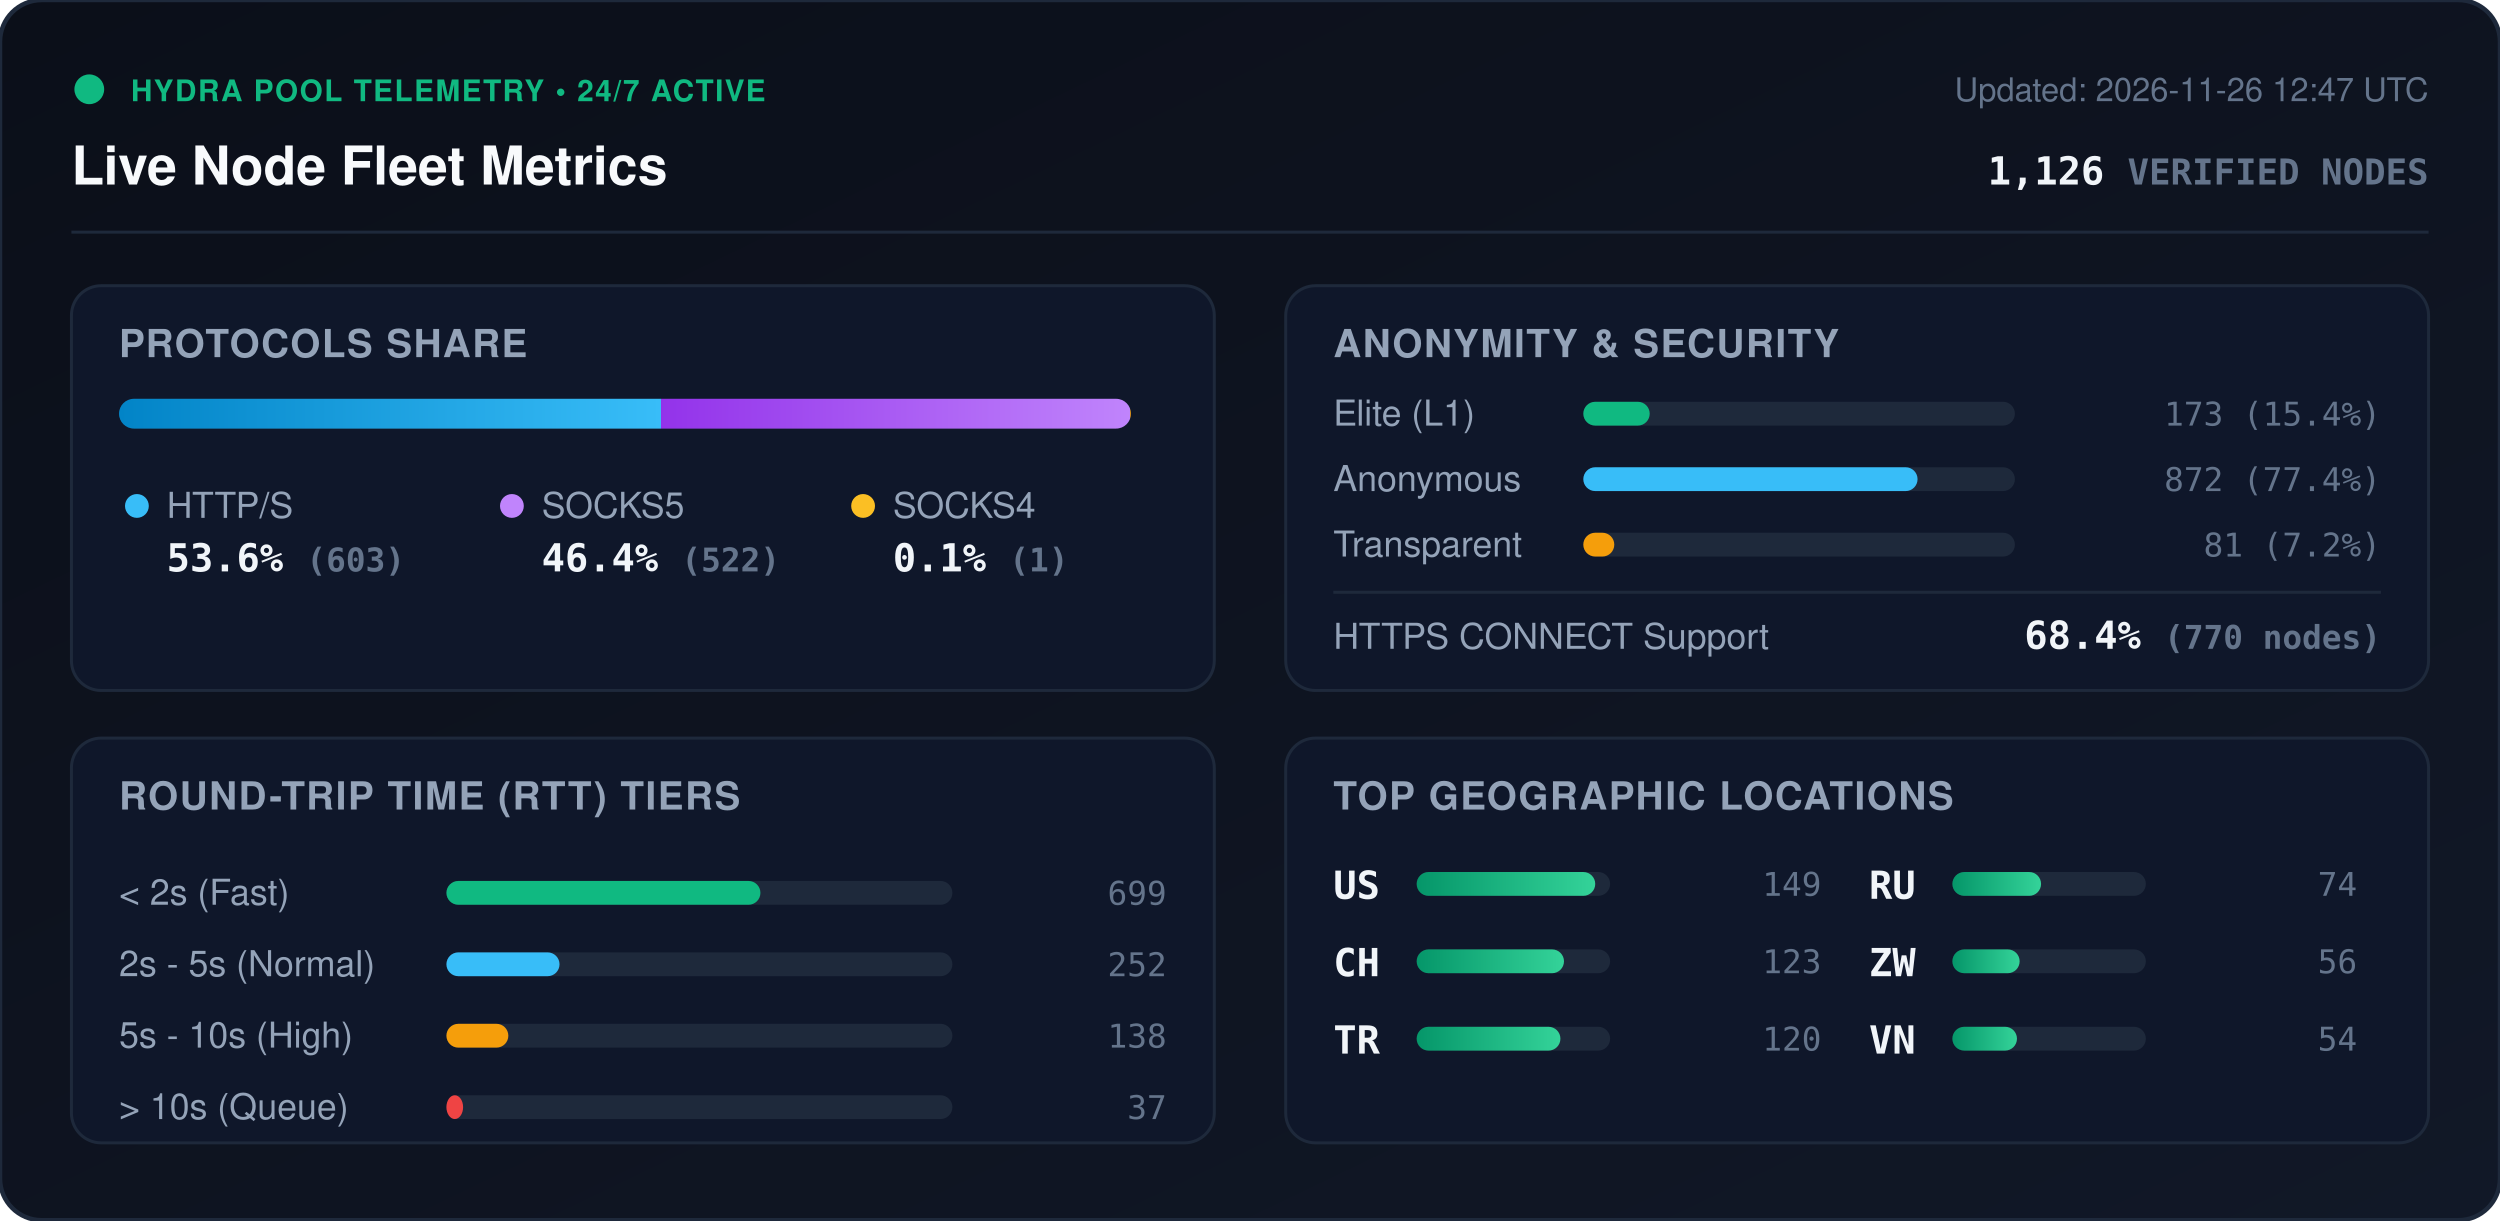
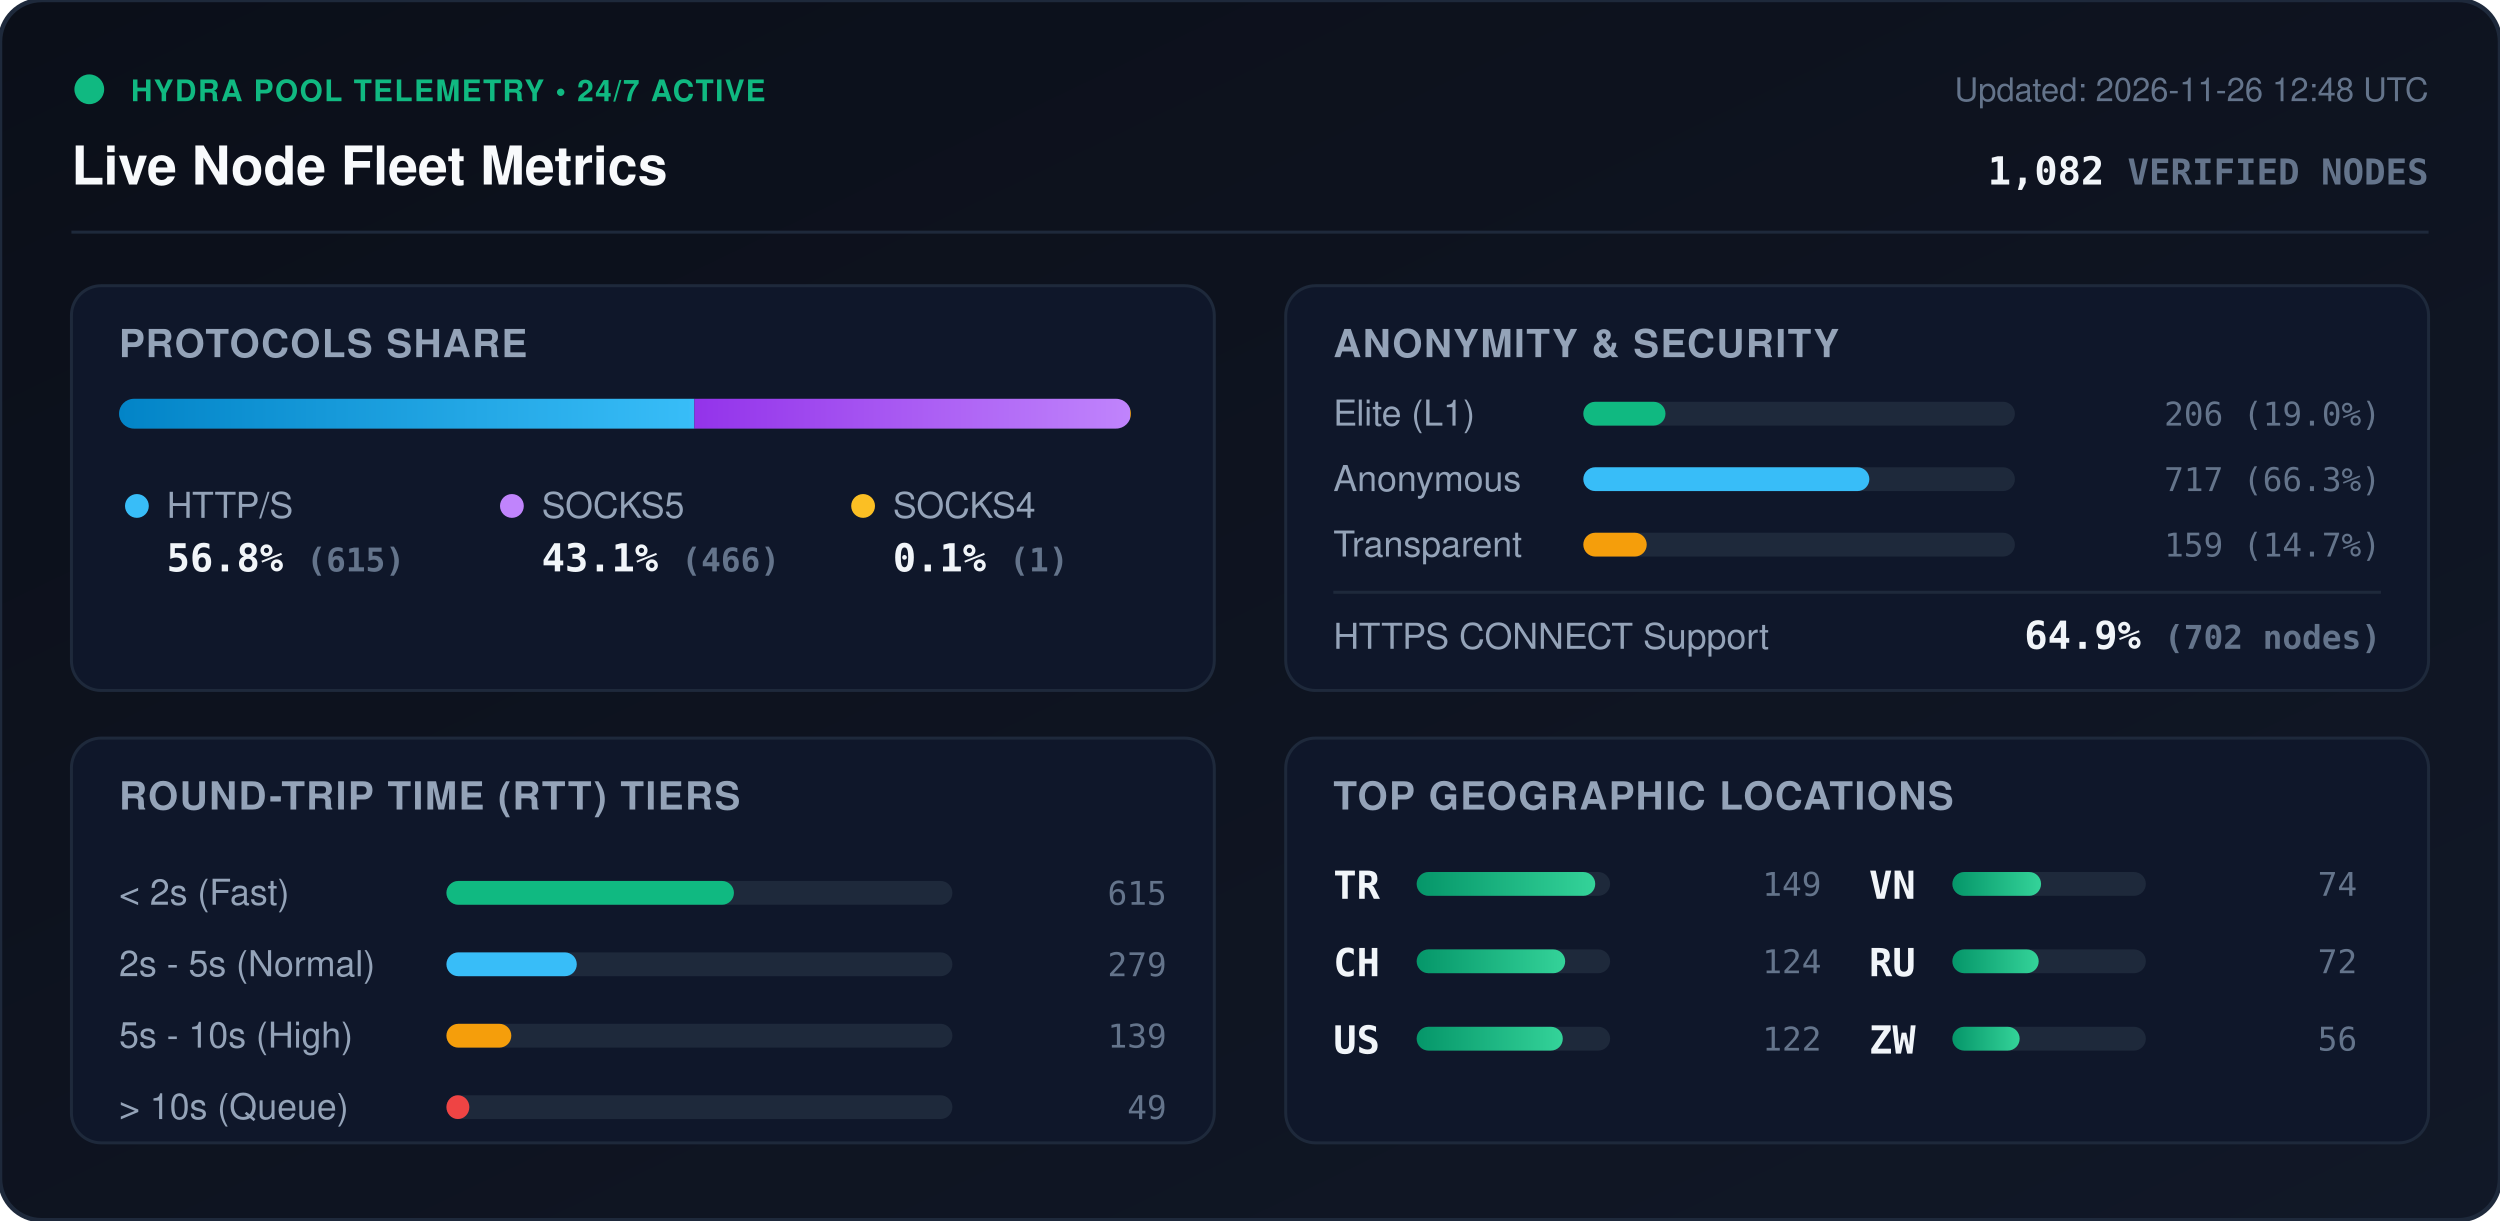
<svg xmlns="http://www.w3.org/2000/svg" viewBox="0 0 840 410" width="840" height="410" style="max-width: 100%; height: auto;">
  <defs>
    <linearGradient id="bg" x1="0%" y1="0%" x2="100%" y2="100%">
      <stop offset="0%" stop-color="#0b0f19" />
      <stop offset="100%" stop-color="#111827" />
    </linearGradient>
    <linearGradient id="bar-http" x1="0%" y1="0%" x2="100%" y2="0%">
      <stop offset="0%" stop-color="#0284c7" />
      <stop offset="100%" stop-color="#38bdf8" />
    </linearGradient>
    <linearGradient id="bar-socks5" x1="0%" y1="0%" x2="100%" y2="0%">
      <stop offset="0%" stop-color="#9333ea" />
      <stop offset="100%" stop-color="#c084fc" />
    </linearGradient>
    <linearGradient id="bar-socks4" x1="0%" y1="0%" x2="100%" y2="0%">
      <stop offset="0%" stop-color="#d97706" />
      <stop offset="100%" stop-color="#fbbf24" />
    </linearGradient>
    <linearGradient id="bar-green" x1="0%" y1="0%" x2="100%" y2="0%">
      <stop offset="0%" stop-color="#059669" />
      <stop offset="100%" stop-color="#34d399" />
    </linearGradient>
    <clipPath id="prog-track-clip">
      <rect width="340.0" height="10" rx="5" />
    </clipPath>
    <style>
      .title { font: 700 18px -apple-system, BlinkMacSystemFont, 'Segoe UI', Helvetica, Arial, sans-serif; fill: #f8fafc; }
      .sub { font: 500 11px -apple-system, BlinkMacSystemFont, 'Segoe UI', Helvetica, Arial, sans-serif; fill: #64748b; }
      .section-hdr { font: 600 13px -apple-system, BlinkMacSystemFont, 'Segoe UI', Helvetica, Arial, sans-serif; fill: #94a3b8; letter-spacing: 0.5px; }
      .metric-val { font: 700 13px -apple-system, BlinkMacSystemFont, 'Segoe UI', Helvetica, Arial, sans-serif; fill: #f1f5f9; }
      .metric-lbl { font: 500 12px -apple-system, BlinkMacSystemFont, 'Segoe UI', Helvetica, Arial, sans-serif; fill: #94a3b8; }
      .badge-txt { font: 700 10px -apple-system, BlinkMacSystemFont, 'Segoe UI', Helvetica, Arial, sans-serif; fill: #10b981; letter-spacing: 0.5px; }
      .mono { font-family: ui-monospace, SFMono-Regular, Menlo, Monaco, Consolas, monospace; }
      .pulse { animation: beacon 2s infinite ease-in-out; }
      @keyframes beacon { 0%, 100% { opacity: 1; } 50% { opacity: 0.35; } }
    </style>
  </defs>
  <rect width="840" height="410" rx="14" fill="url(#bg)" stroke="#1e293b" stroke-width="1.5" />
  <g transform="translate(24, 24)">
    <circle cx="6" cy="6" r="5" fill="#10b981" class="pulse" />
    <text x="20" y="10" class="badge-txt">HYDRA POOL TELEMETRY • 24/7 ACTIVE</text>
    <text x="0" y="38" class="title">Live Node Fleet Metrics</text>
-     <text x="792" y="10" text-anchor="end" class="sub">Updated: 2026-11-26 12:47 UTC</text>
-     <text x="792" y="38" text-anchor="end" class="metric-val mono" fill="#38bdf8">1,126 <tspan font-size="12" fill="#64748b">VERIFIED NODES</tspan>
+     <text x="792" y="10" text-anchor="end" class="sub">Updated: 2026-11-26 12:48 UTC</text>
+     <text x="792" y="38" text-anchor="end" class="metric-val mono" fill="#38bdf8">1,082 <tspan font-size="12" fill="#64748b">VERIFIED NODES</tspan>
    </text>
  </g>
  <line x1="24" y1="78" x2="816" y2="78" stroke="#1e293b" stroke-width="1" />
  <g transform="translate(24, 96)">
    <rect width="384" height="136" rx="10" fill="#0f172a" stroke="#1e293b" />
    <text x="16" y="24" class="section-hdr">PROTOCOLS SHARE</text>
    <g transform="translate(16, 38)">
      <rect width="340.0" height="10" rx="5" fill="#1e293b" />
      <g clip-path="url(#prog-track-clip)">
-         <rect x="0" width="182.1" height="10" fill="url(#bar-http)" />
-         <rect x="182.1" width="157.6" height="10" fill="url(#bar-socks5)" />
+         <rect x="0" width="193.3" height="10" fill="url(#bar-http)" />
+         <rect x="193.3" width="146.4" height="10" fill="url(#bar-socks5)" />
        <rect x="339.7" width="0.3" height="10" fill="url(#bar-socks4)" />
      </g>
    </g>
    <g transform="translate(16, 68)">
      <circle cx="6" cy="6" r="4" fill="#38bdf8" />
      <text x="16" y="10" class="metric-lbl">HTTP/S</text>
-       <text x="16" y="28" class="metric-val mono">53.6% <tspan font-size="11" fill="#64748b">(603)</tspan>
+       <text x="16" y="28" class="metric-val mono">56.8% <tspan font-size="11" fill="#64748b">(615)</tspan>
      </text>
      <circle cx="132" cy="6" r="4" fill="#c084fc" />
      <text x="142" y="10" class="metric-lbl">SOCKS5</text>
-       <text x="142" y="28" class="metric-val mono">46.4% <tspan font-size="11" fill="#64748b">(522)</tspan>
+       <text x="142" y="28" class="metric-val mono">43.1% <tspan font-size="11" fill="#64748b">(466)</tspan>
      </text>
      <circle cx="250" cy="6" r="4" fill="#fbbf24" />
      <text x="260" y="10" class="metric-lbl">SOCKS4</text>
      <text x="260" y="28" class="metric-val mono">0.1% <tspan font-size="11" fill="#64748b">(1)</tspan>
      </text>
    </g>
  </g>
  <g transform="translate(432, 96)">
    <rect width="384" height="136" rx="10" fill="#0f172a" stroke="#1e293b" />
    <text x="16" y="24" class="section-hdr">ANONYMITY &amp; SECURITY</text>
    <text x="16" y="47" class="metric-lbl">Elite (L1)</text>
    <rect x="100" y="39" width="145.0" height="8" rx="4" fill="#1e293b" />
-     <rect x="100" y="39" width="22.3" height="8" rx="4" fill="#10b981" />
-     <text x="368" y="47" text-anchor="end" class="mono sub" fill="#e2e8f0">173 (15.4%)</text>
+     <rect x="100" y="39" width="27.6" height="8" rx="4" fill="#10b981" />
+     <text x="368" y="47" text-anchor="end" class="mono sub" fill="#e2e8f0">206 (19.0%)</text>
    <text x="16" y="69" class="metric-lbl">Anonymous</text>
    <rect x="100" y="61" width="145.0" height="8" rx="4" fill="#1e293b" />
-     <rect x="100" y="61" width="112.3" height="8" rx="4" fill="#38bdf8" />
-     <text x="368" y="69" text-anchor="end" class="mono sub" fill="#e2e8f0">872 (77.4%)</text>
+     <rect x="100" y="61" width="96.1" height="8" rx="4" fill="#38bdf8" />
+     <text x="368" y="69" text-anchor="end" class="mono sub" fill="#e2e8f0">717 (66.3%)</text>
    <text x="16" y="91" class="metric-lbl">Transparent</text>
    <rect x="100" y="83" width="145.0" height="8" rx="4" fill="#1e293b" />
-     <rect x="100" y="83" width="10.4" height="8" rx="4" fill="#f59e0b" />
-     <text x="368" y="91" text-anchor="end" class="mono sub" fill="#e2e8f0">81 (7.2%)</text>
+     <rect x="100" y="83" width="21.3" height="8" rx="4" fill="#f59e0b" />
+     <text x="368" y="91" text-anchor="end" class="mono sub" fill="#e2e8f0">159 (14.7%)</text>
    <line x1="16" y1="103" x2="368" y2="103" stroke="#1e293b" stroke-width="1" />
    <text x="16" y="122" class="metric-lbl">HTTPS CONNECT Support</text>
-     <text x="368" y="122" text-anchor="end" class="metric-val mono" fill="#34d399">68.4% <tspan font-size="11" fill="#64748b">(770 nodes)</tspan>
+     <text x="368" y="122" text-anchor="end" class="metric-val mono" fill="#34d399">64.9% <tspan font-size="11" fill="#64748b">(702 nodes)</tspan>
    </text>
  </g>
  <g transform="translate(24, 248)">
    <rect width="384" height="136" rx="10" fill="#0f172a" stroke="#1e293b" />
    <text x="16" y="24" class="section-hdr">ROUND-TRIP TIME (RTT) TIERS</text>
    <g transform="translate(16, 42)">
      <text x="0" y="14" class="metric-lbl">&lt; 2s (Fast)</text>
      <rect x="110" y="6" width="170" height="8" rx="4" fill="#1e293b" />
-       <rect x="110" y="6" width="105.5" height="8" rx="4" fill="#10b981" />
-       <text x="352" y="14" text-anchor="end" class="mono sub">699</text>
+       <rect x="110" y="6" width="96.6" height="8" rx="4" fill="#10b981" />
+       <text x="352" y="14" text-anchor="end" class="mono sub">615</text>
      <text x="0" y="38" class="metric-lbl">2s - 5s (Normal)</text>
      <rect x="110" y="30" width="170" height="8" rx="4" fill="#1e293b" />
-       <rect x="110" y="30" width="38.0" height="8" rx="4" fill="#38bdf8" />
-       <text x="352" y="38" text-anchor="end" class="mono sub">252</text>
+       <rect x="110" y="30" width="43.8" height="8" rx="4" fill="#38bdf8" />
+       <text x="352" y="38" text-anchor="end" class="mono sub">279</text>
      <text x="0" y="62" class="metric-lbl">5s - 10s (High)</text>
      <rect x="110" y="54" width="170" height="8" rx="4" fill="#1e293b" />
-       <rect x="110" y="54" width="20.8" height="8" rx="4" fill="#f59e0b" />
-       <text x="352" y="62" text-anchor="end" class="mono sub">138</text>
+       <rect x="110" y="54" width="21.8" height="8" rx="4" fill="#f59e0b" />
+       <text x="352" y="62" text-anchor="end" class="mono sub">139</text>
      <text x="0" y="86" class="metric-lbl">&gt; 10s (Queue)</text>
      <rect x="110" y="78" width="170" height="8" rx="4" fill="#1e293b" />
-       <rect x="110" y="78" width="5.6" height="8" rx="4" fill="#ef4444" />
-       <text x="352" y="86" text-anchor="end" class="mono sub">37</text>
+       <rect x="110" y="78" width="7.7" height="8" rx="4" fill="#ef4444" />
+       <text x="352" y="86" text-anchor="end" class="mono sub">49</text>
    </g>
  </g>
  <g transform="translate(432, 248)">
    <rect width="384" height="136" rx="10" fill="#0f172a" stroke="#1e293b" />
    <text x="16" y="24" class="section-hdr">TOP GEOGRAPHIC LOCATIONS</text>
    <g transform="translate(16, 42)">
      <g transform="translate(0, 0)">
-         <text x="0" y="12" class="mono metric-val" font-size="12">US</text>
+         <text x="0" y="12" class="mono metric-val" font-size="12">TR</text>
        <rect x="28" y="3" width="65" height="8" rx="4" fill="#1e293b" />
        <rect x="28" y="3" width="60.0" height="8" rx="4" fill="url(#bar-green)" />
        <text x="164" y="11" text-anchor="end" class="mono sub">149</text>
      </g>
      <g transform="translate(0, 26)">
        <text x="0" y="12" class="mono metric-val" font-size="12">CH</text>
        <rect x="28" y="3" width="65" height="8" rx="4" fill="#1e293b" />
-         <rect x="28" y="3" width="49.5" height="8" rx="4" fill="url(#bar-green)" />
-         <text x="164" y="11" text-anchor="end" class="mono sub">123</text>
+         <rect x="28" y="3" width="49.9" height="8" rx="4" fill="url(#bar-green)" />
+         <text x="164" y="11" text-anchor="end" class="mono sub">124</text>
      </g>
      <g transform="translate(0, 52)">
-         <text x="0" y="12" class="mono metric-val" font-size="12">TR</text>
+         <text x="0" y="12" class="mono metric-val" font-size="12">US</text>
        <rect x="28" y="3" width="65" height="8" rx="4" fill="#1e293b" />
-         <rect x="28" y="3" width="48.3" height="8" rx="4" fill="url(#bar-green)" />
-         <text x="164" y="11" text-anchor="end" class="mono sub">120</text>
+         <rect x="28" y="3" width="49.1" height="8" rx="4" fill="url(#bar-green)" />
+         <text x="164" y="11" text-anchor="end" class="mono sub">122</text>
      </g>
      <g transform="translate(180, 0)">
-         <text x="0" y="12" class="mono metric-val" font-size="12">RU</text>
+         <text x="0" y="12" class="mono metric-val" font-size="12">VN</text>
        <rect x="28" y="3" width="65" height="8" rx="4" fill="#1e293b" />
        <rect x="28" y="3" width="29.8" height="8" rx="4" fill="url(#bar-green)" />
        <text x="164" y="11" text-anchor="end" class="mono sub">74</text>
      </g>
      <g transform="translate(180, 26)">
+         <text x="0" y="12" class="mono metric-val" font-size="12">RU</text>
+         <rect x="28" y="3" width="65" height="8" rx="4" fill="#1e293b" />
+         <rect x="28" y="3" width="29.0" height="8" rx="4" fill="url(#bar-green)" />
+         <text x="164" y="11" text-anchor="end" class="mono sub">72</text>
+       </g>
+       <g transform="translate(180, 52)">
        <text x="0" y="12" class="mono metric-val" font-size="12">ZW</text>
        <rect x="28" y="3" width="65" height="8" rx="4" fill="#1e293b" />
        <rect x="28" y="3" width="22.6" height="8" rx="4" fill="url(#bar-green)" />
        <text x="164" y="11" text-anchor="end" class="mono sub">56</text>
      </g>
-       <g transform="translate(180, 52)">
-         <text x="0" y="12" class="mono metric-val" font-size="12">VN</text>
-         <rect x="28" y="3" width="65" height="8" rx="4" fill="#1e293b" />
-         <rect x="28" y="3" width="21.7" height="8" rx="4" fill="url(#bar-green)" />
-         <text x="164" y="11" text-anchor="end" class="mono sub">54</text>
-       </g>
    </g>
  </g>
</svg>
